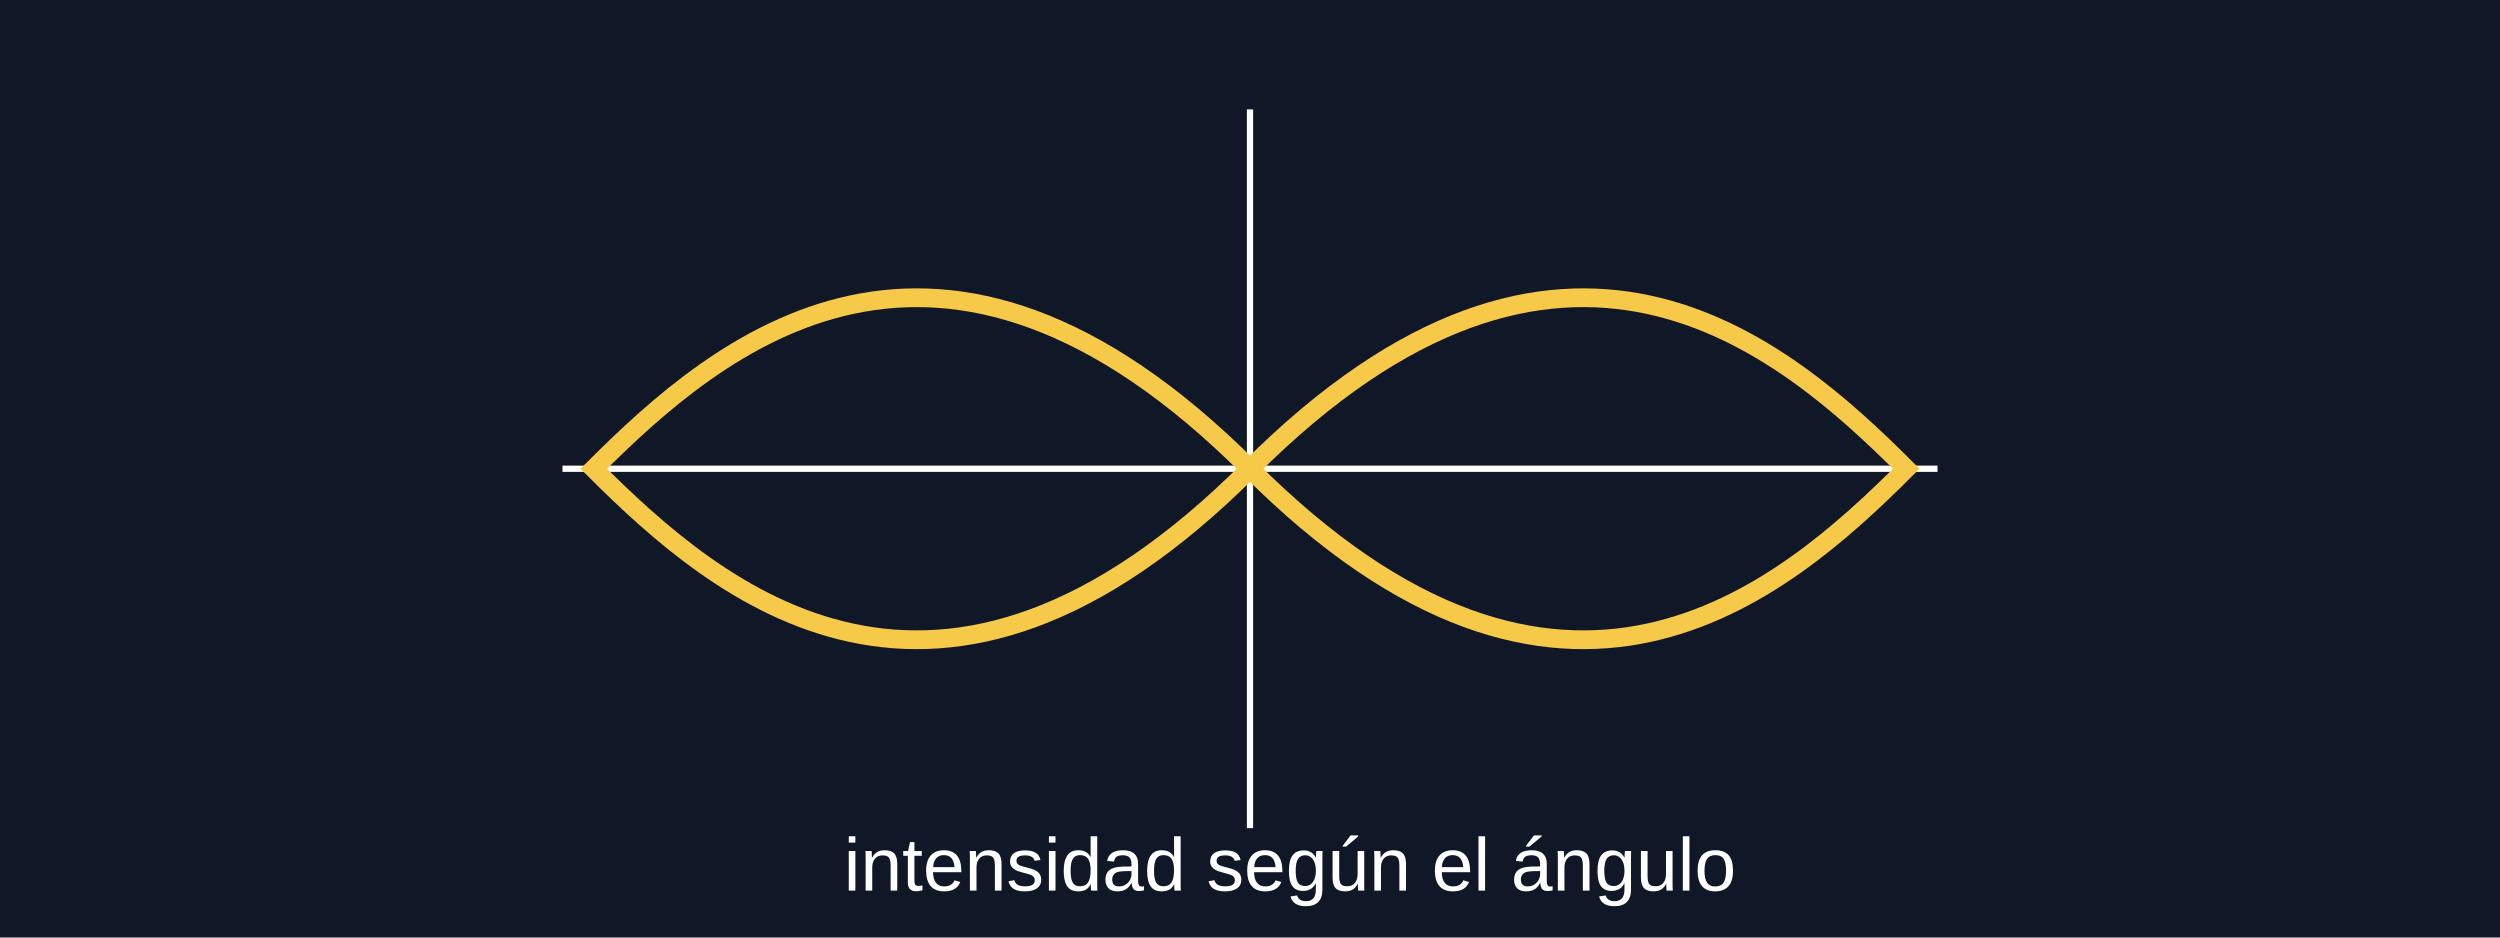
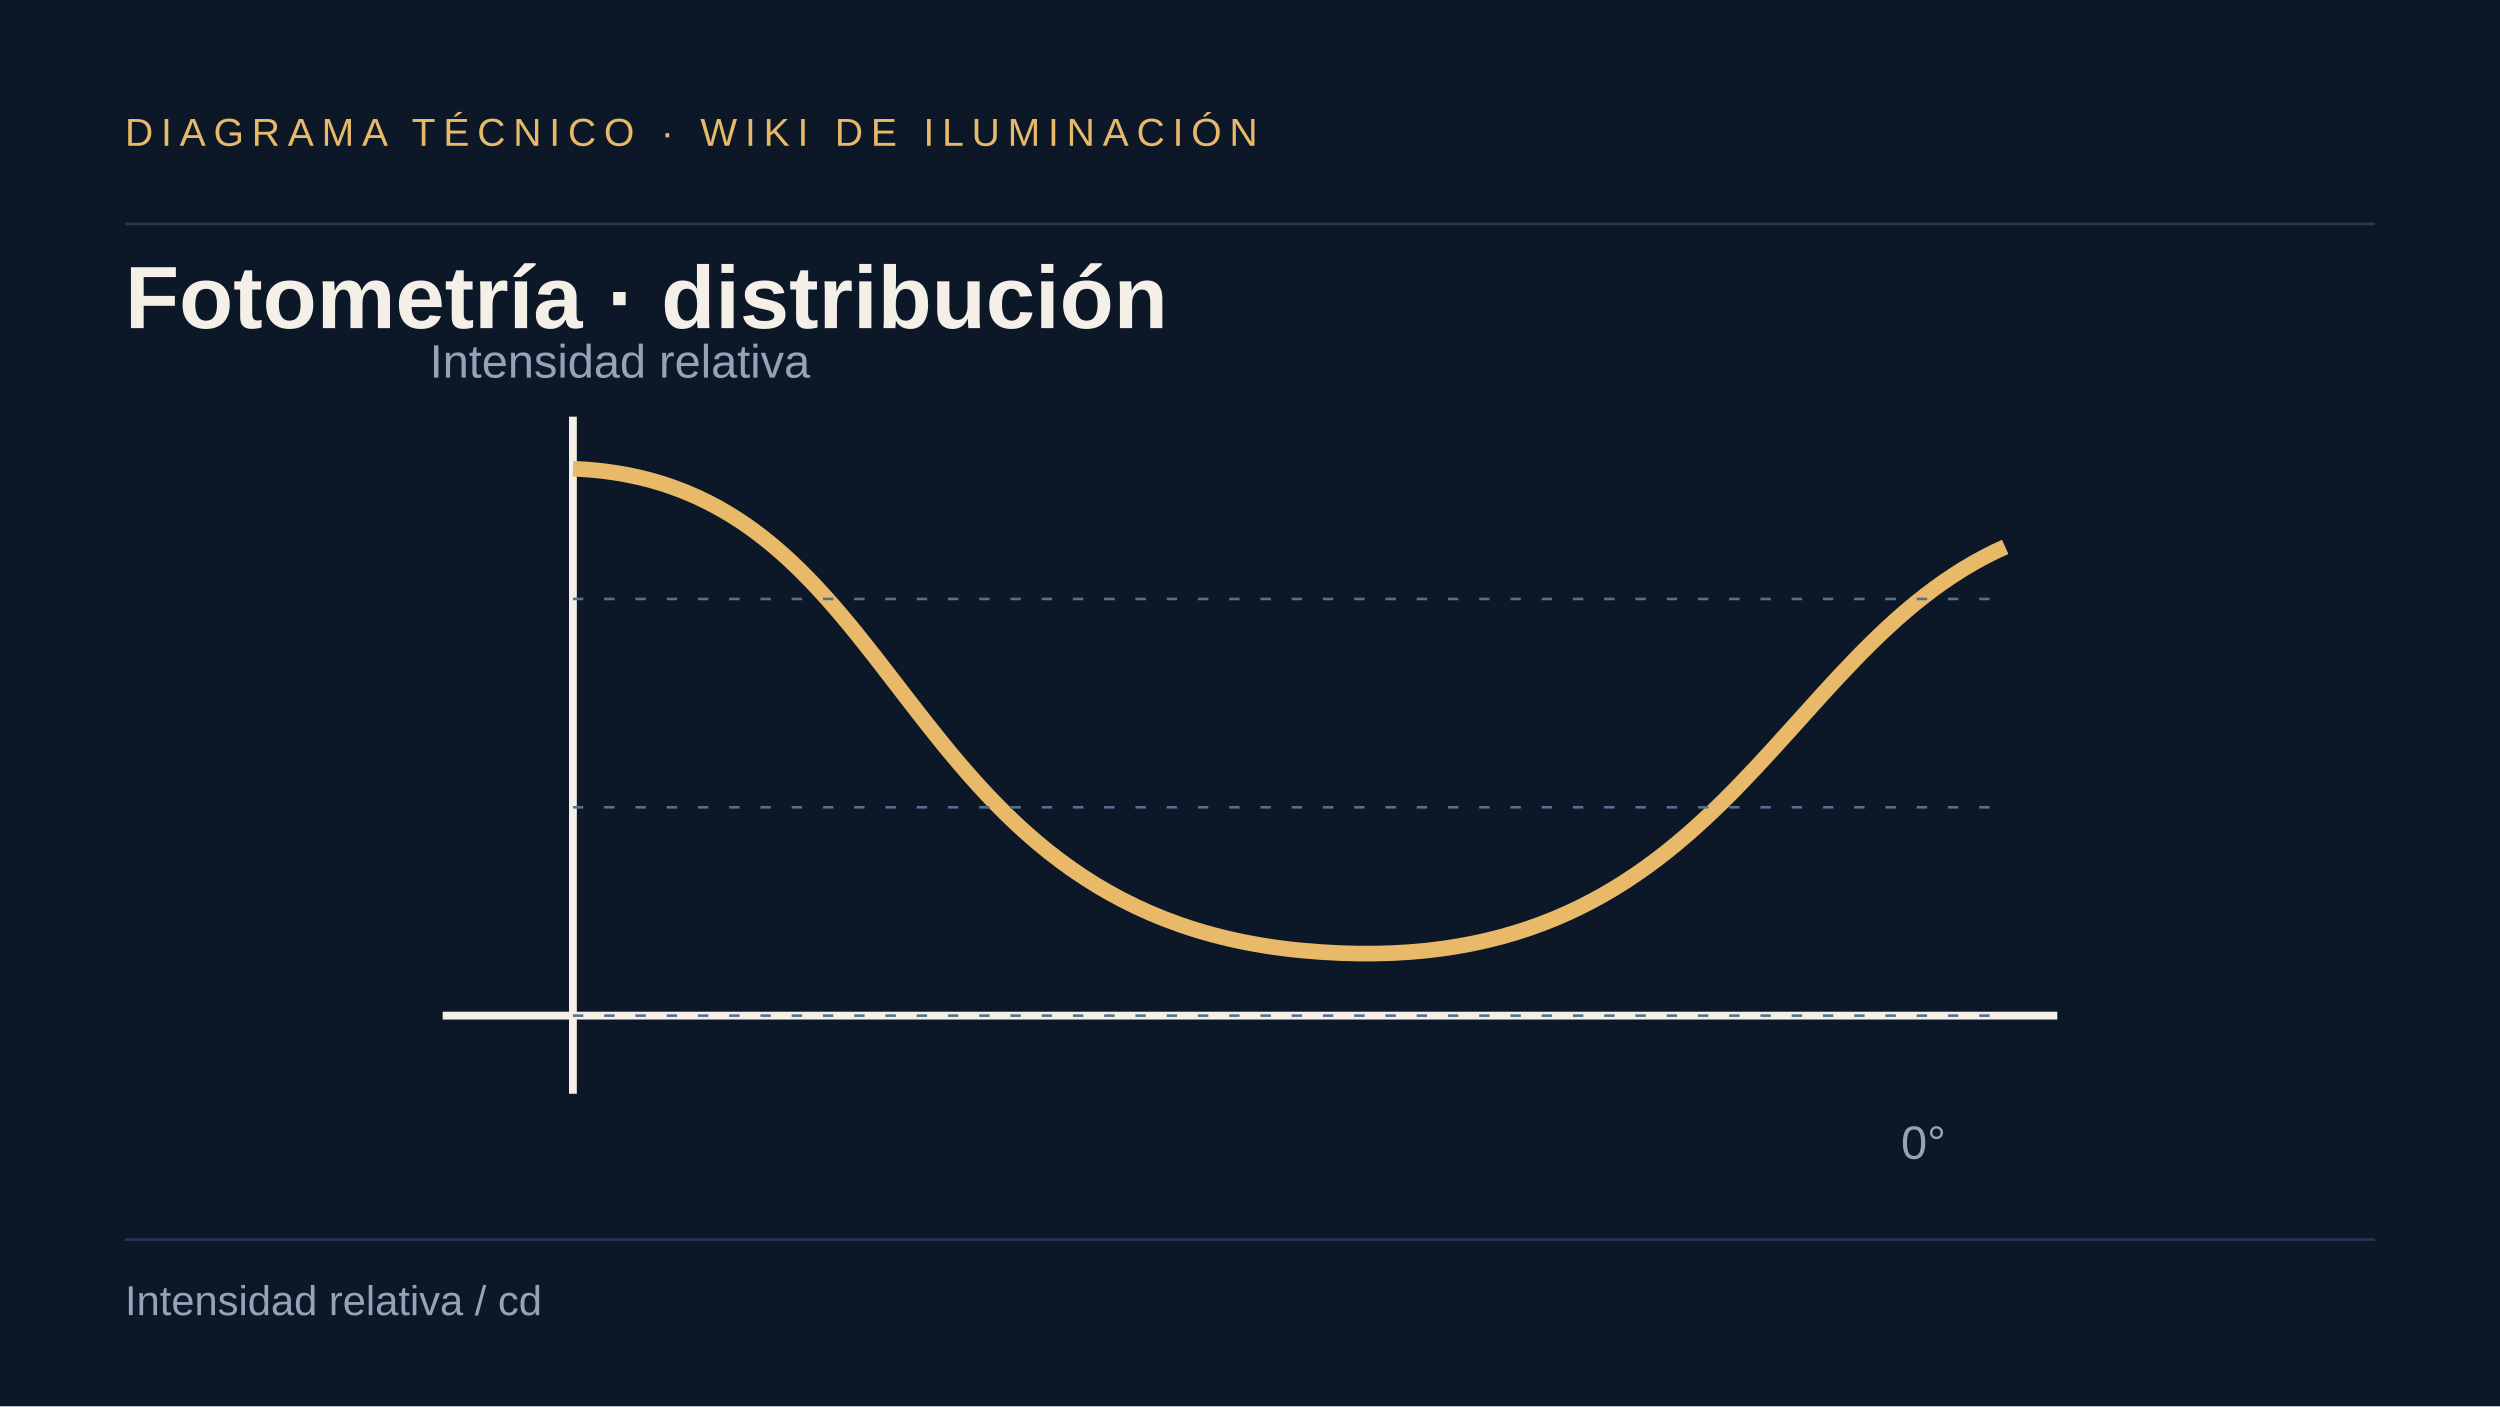
- <svg xmlns="http://www.w3.org/2000/svg" viewBox="0 0 800 300">
-   <rect width="800" height="300" fill="#101827" />
-   <path d="M400 35v230M180 150h440" stroke="#fff" stroke-width="2" />
-   <path d="M400 150C300 50 230 110 190 150c40 40 110 100 210 0 100 100 170 40 210 0-40-40-110-100-210 0z" fill="none" stroke="#f7c948" stroke-width="6" />
-   <text x="270" y="285" fill="#fff" font-family="Arial" font-size="24">intensidad según el ángulo</text>
+ <svg xmlns="http://www.w3.org/2000/svg" viewBox="0 0 960 540" role="img">
+   <defs>
+     <linearGradient id="g" x1="0" x2="1">
+       <stop stop-color="#e7b968" />
+       <stop offset="1" stop-color="#f4d898" />
+     </linearGradient>
+     <filter id="glow">
+       <feGaussianBlur stdDeviation="7" result="b" />
+       <feMerge>
+         <feMergeNode in="b" />
+         <feMergeNode in="SourceGraphic" />
+       </feMerge>
+     </filter>
+   </defs>
+   <rect width="960" height="540" fill="#0c1728" />
+   <path d="M48 86H912M48 476H912" stroke="#263852" />
+   <text x="48" y="56" fill="#e7b968" font-family="Arial,sans-serif" font-size="15" letter-spacing="3">DIAGRAMA TÉCNICO · WIKI DE ILUMINACIÓN</text>
+   <text x="48" y="126" fill="#f4f0e8" font-family="Arial,sans-serif" font-weight="700" font-size="34">Fotometría · distribución</text>
+   <text x="48" y="505" fill="#94a3b8" font-family="Arial,sans-serif" font-size="16">Intensidad relativa  /  cd</text>
+   <path d="M170 390H790M220 420V160" stroke="#f4f0e8" stroke-width="3" />
+   <path d="M220 180C350 185 340 350 500 365S680 250 770 210" fill="none" stroke="#e7b968" stroke-width="6" />
+   <path d="M220 390H770M220 310H770M220 230H770" stroke="#55708f" stroke-dasharray="4 8" />
+   <text x="165" y="145" fill="#94a3b8" font-family="Arial" font-size="18">Intensidad relativa</text>
+   <text x="730" y="445" fill="#94a3b8" font-family="Arial" font-size="18">0°</text>
</svg>
